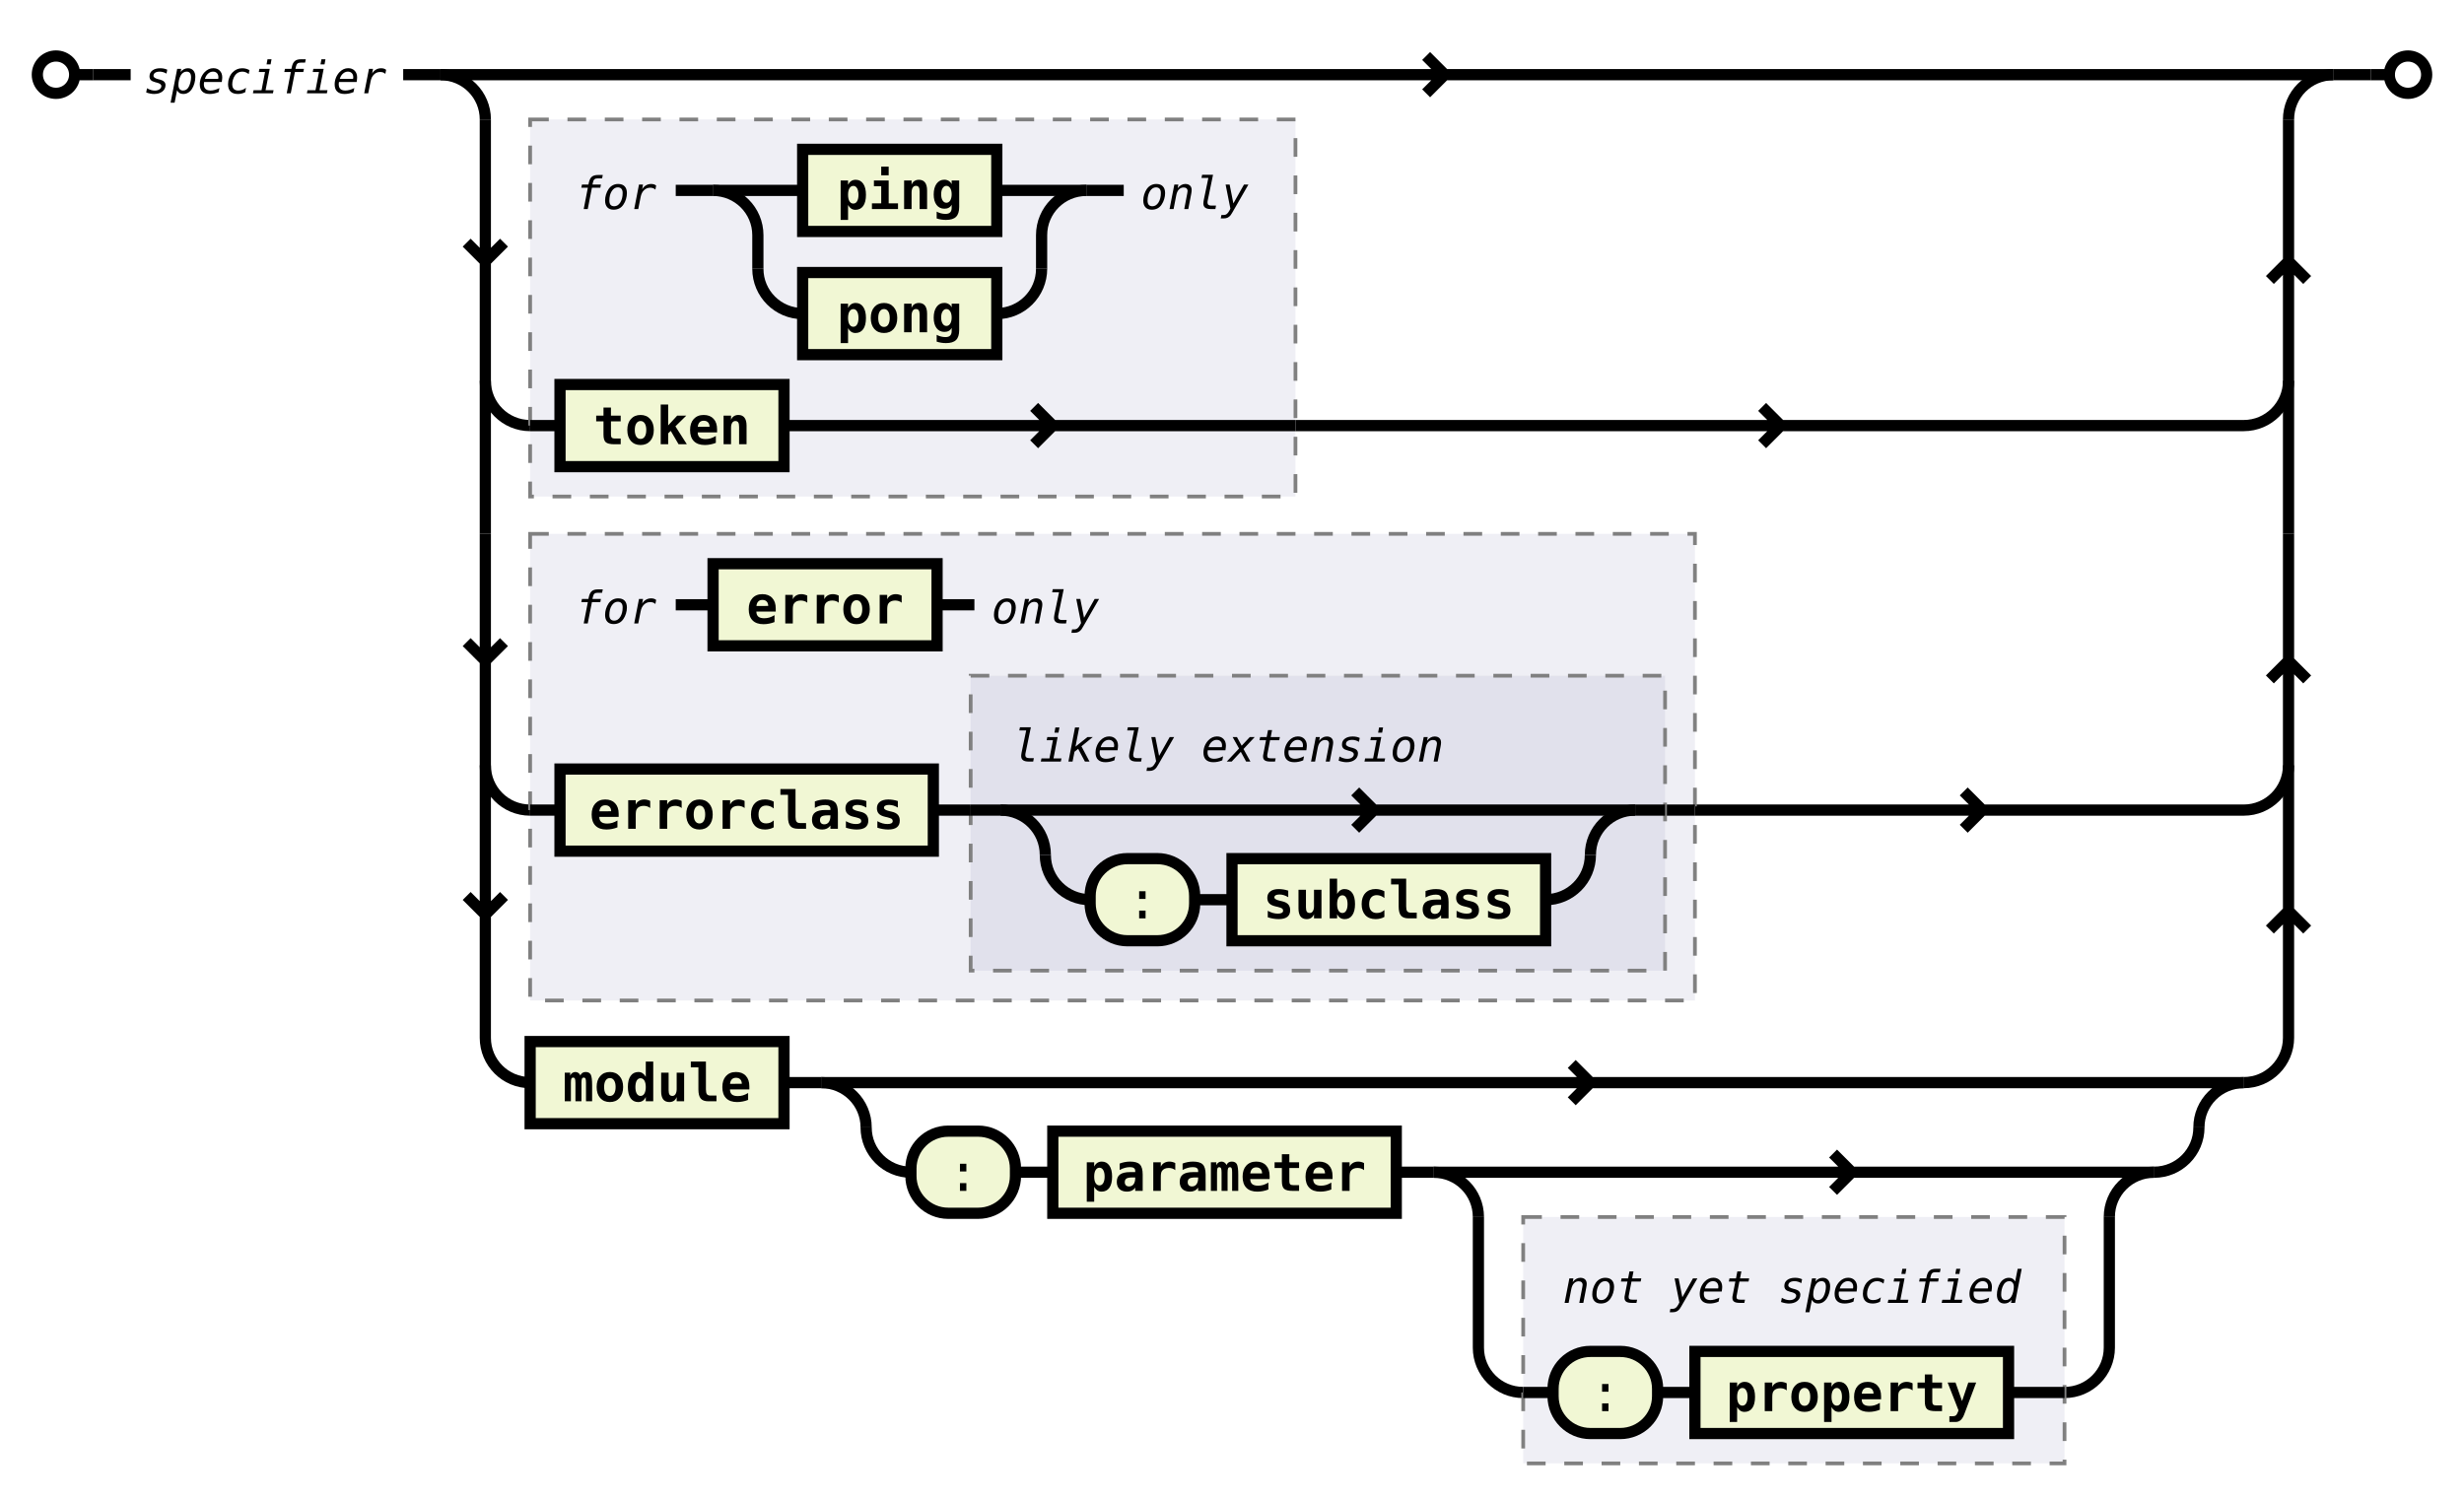
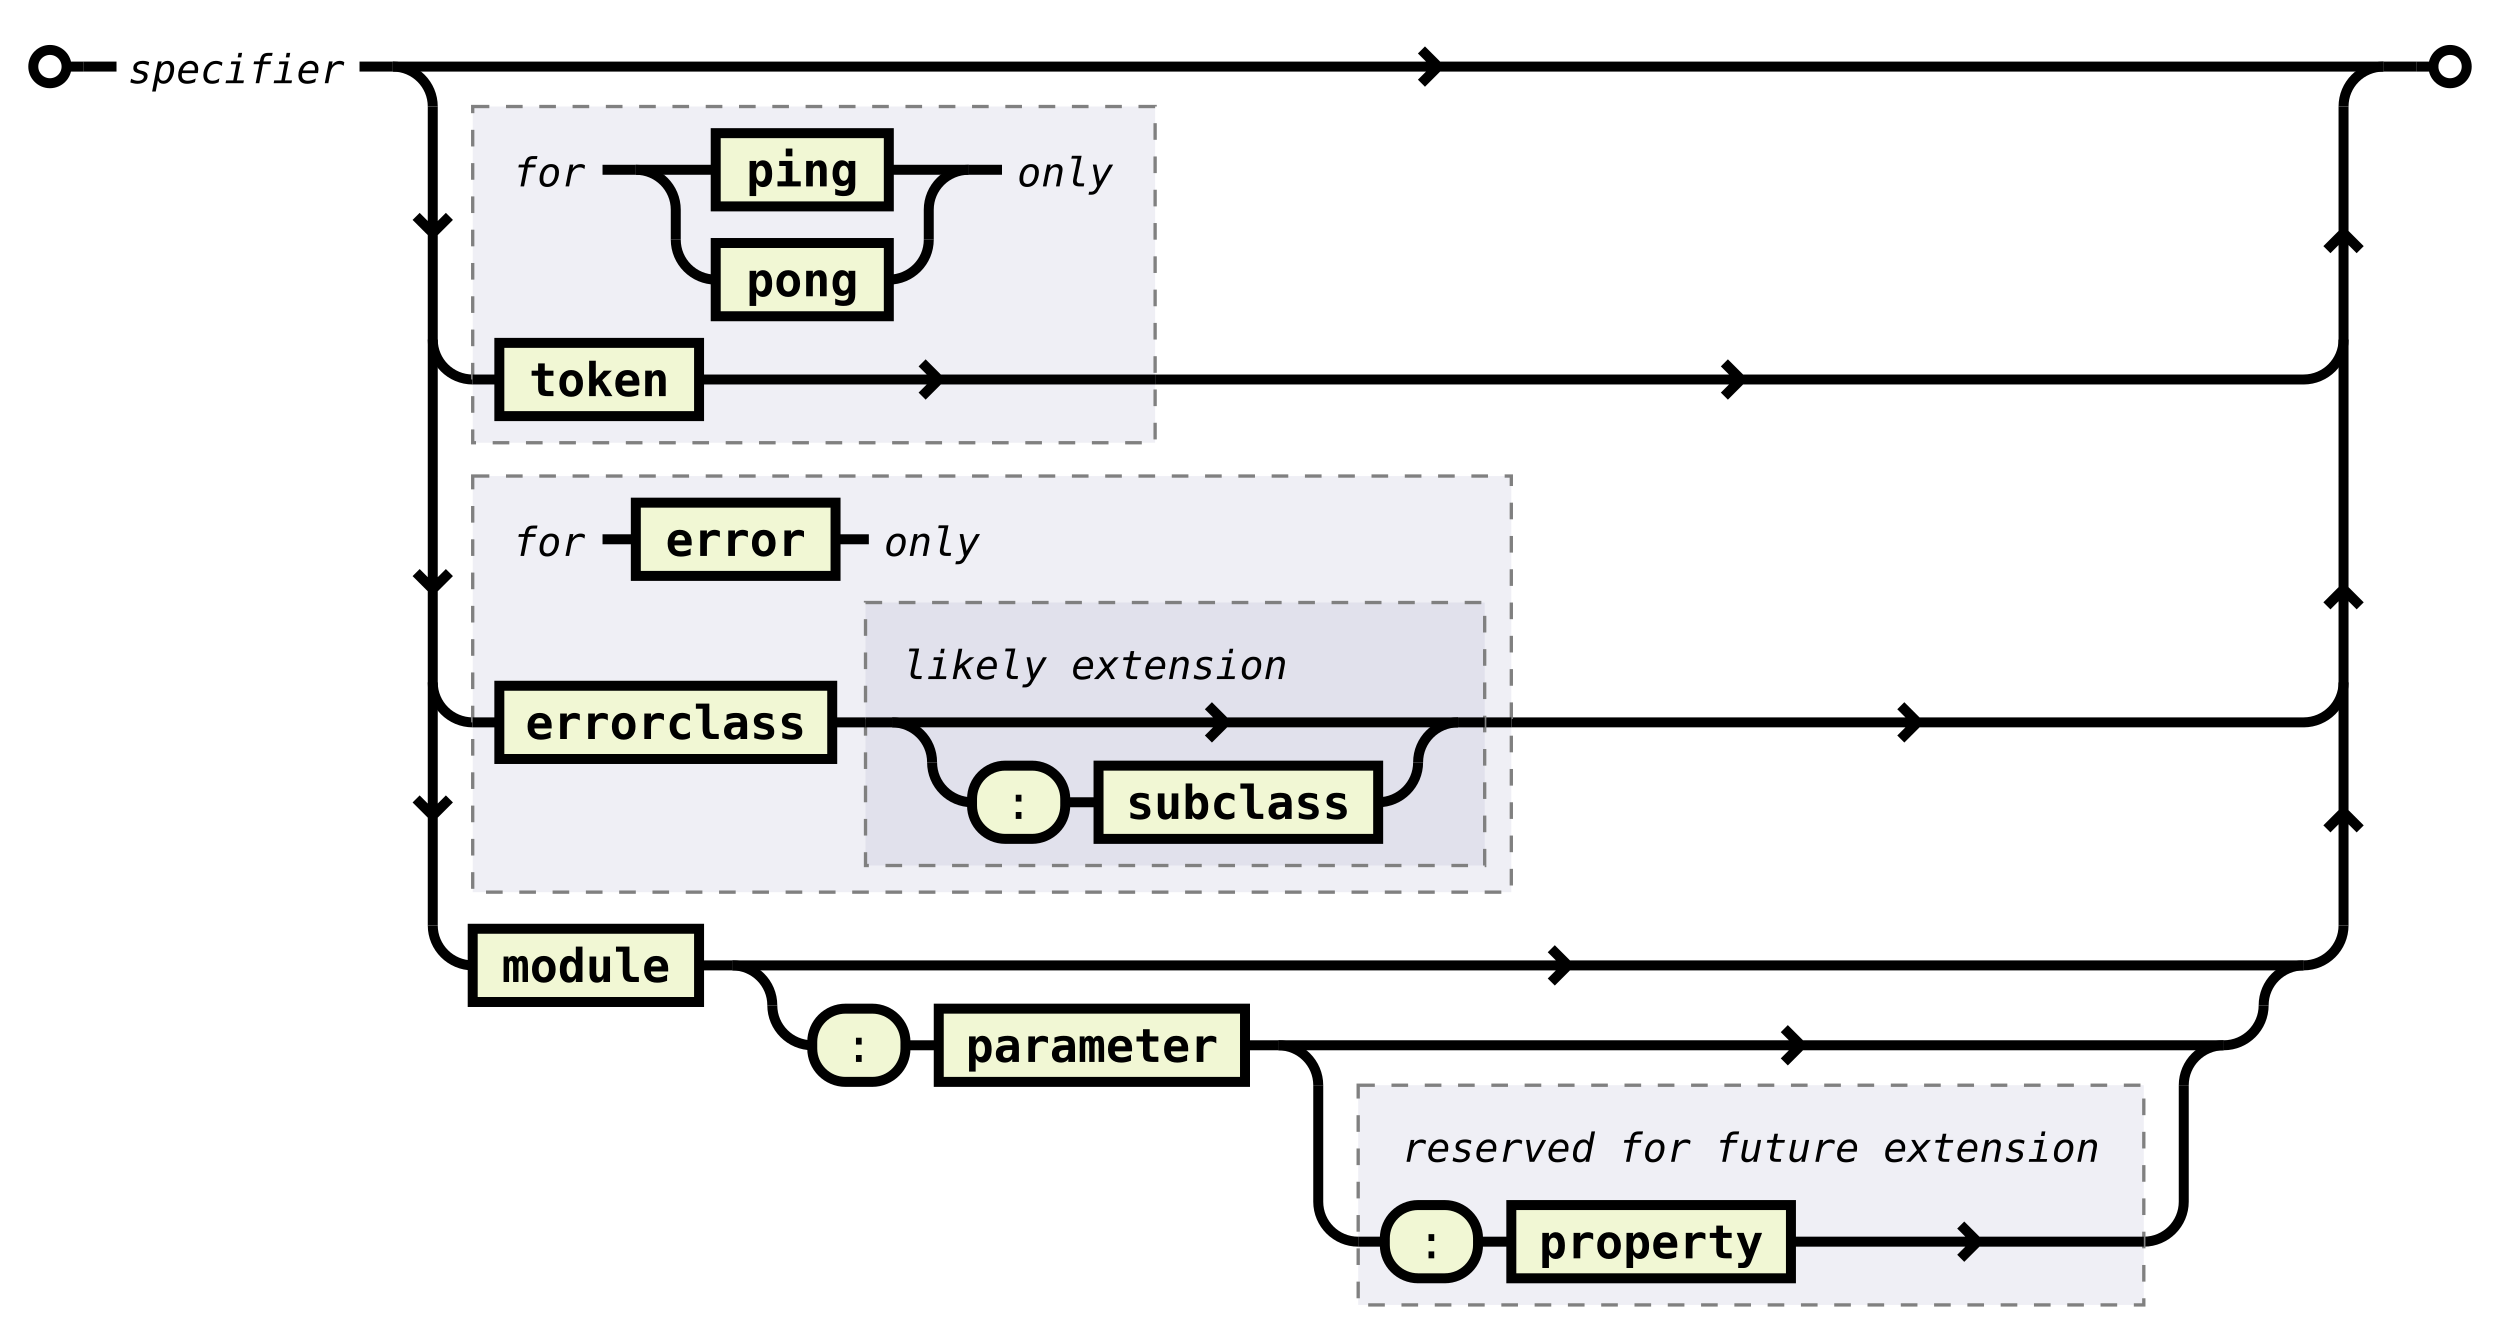
- <svg xmlns="http://www.w3.org/2000/svg" class="railroad" viewBox="0 0 660 402">
+ <svg xmlns="http://www.w3.org/2000/svg" class="railroad" viewBox="0 0 751 402">
  <style type="text/css">

    svg.railroad {
        background-color: hsl(30, 20%, 95%);
        background-size: 15px 15px;
        background-image: linear-gradient(to right, rgba(30, 30, 30, .05) 1px, transparent 1px),
                          linear-gradient(to bottom, rgba(30, 30, 30, .05) 1px, transparent 1px);
    }

    svg.railroad path {
        stroke-width: 3px;
        stroke: black;
        fill: transparent;
    }

    svg.railroad .debug {
        stroke-width: 1px;
        stroke: red;
    }

    svg.railroad text {
        font: 14px monospace;
        text-anchor: middle;
    }

    svg.railroad .nonterminal text {
        font-weight: bold;
    }

    svg.railroad text.comment {
        font: italic 12px monospace;
    }

    svg.railroad rect {
        stroke-width: 3px;
        stroke: black;
        fill:hsl(-290, 70%, 90%);
    }

    svg.railroad g.labeledbox &gt; rect {
        stroke-width: 1px;
        stroke: grey;
        stroke-dasharray: 5px;
        fill:rgba(90, 90, 150, .1);
    }</style>
  <g class="sequence">
    <path d=" M 10 20 a 5 5 0 0 1 5 -5 a 5 5 0 0 1 5 5 a 5 5 0 0 1 -5 5 a 5 5 0 0 1 -5 -5 m 10 0 h 5" />
    <g class="sequence">
      <text class="comment" x="71" y="25">
specifier</text>
      <g class="choice">
-         <path d=" M 118 20 h 24 m 0 0 h 483 m -238 0 l -5 -5 m 0 10 l 5 -5 m 238 0" />
+         <path d=" M 118 20 h 24 m 0 0 h 574 m -284 0 l -5 -5 m 0 10 l 5 -5 m 284 0" />
        <g />
-         <path d=" M 118 20 a 12 12 0 0 1 12 12 v 0 m 483 0 v 0 a 12 12 0 0 1 12 -12" />
-         <path d=" M 130 102 v 41 m 483 0 v -41" />
-         <path d=" M 130 205 v 73 m 0 -33 l -5 -5 m 10 0 l -5 5 m 0 33 m 483 0 v -73 m 0 39 l -5 5 m 10 0 l -5 -5 m 0 -39" />
-         <path d=" M 130 32 v 70 m 0 -32 l -5 -5 m 10 0 l -5 5 m 0 32 a 12 12 0 0 0 12 12 m 205 0 h 254 m -124 0 l -5 -5 m 0 10 l 5 -5 m 124 0 a 12 12 0 0 0 12 -12 v -70 m 0 38 l -5 5 m 10 0 l -5 -5 m 0 -38" />
+         <path d=" M 118 20 a 12 12 0 0 1 12 12 v 0 m 574 0 v 0 a 12 12 0 0 1 12 -12" />
+         <path d=" M 130 102 v 41 m 574 0 v -41" />
+         <path d=" M 130 205 v 73 m 0 -33 l -5 -5 m 10 0 l -5 5 m 0 33 m 574 0 v -73 m 0 39 l -5 5 m 10 0 l -5 -5 m 0 -39" />
+         <path d=" M 130 32 v 70 m 0 -32 l -5 -5 m 10 0 l -5 5 m 0 32 a 12 12 0 0 0 12 12 m 205 0 h 345 m -169 0 l -5 -5 m 0 10 l 5 -5 m 169 0 a 12 12 0 0 0 12 -12 v -70 m 0 38 l -5 5 m 10 0 l -5 -5 m 0 -38" />
        <g class="labeledbox">
          <rect height="101" width="205" x="142" y="32" />
          <path d=" M 142 114 h 8 m 60 0 h 137 m -65 0 l -5 -5 m 0 10 l 5 -5 m 65 0" />
          <g class="sequence">
            <text class="comment" x="165" y="56">
for</text>
            <g class="choice">
              <path d=" M 191 51 h 24 m 52 0 h 24" />
              <g class="nonterminal">
                <rect height="22" width="52" x="215" y="40" />
                <text x="241" y="56">
ping</text>
              </g>
              <path d=" M 191 51 a 12 12 0 0 1 12 12 v 9 m 76 0 v -9 a 12 12 0 0 1 12 -12" />
              <path d=" M 203 72 v 0 a 12 12 0 0 0 12 12 m 52 0 h 0 a 12 12 0 0 0 12 -12 v 0" />
              <g class="nonterminal">
                <rect height="22" width="52" x="215" y="73" />
                <text x="241" y="89">
pong</text>
              </g>
            </g>
            <text class="comment" x="320" y="56">
only</text>
            <path d=" M 181 51 h 10" />
            <path d=" M 291 51 h 10" />
          </g>
          <g class="nonterminal">
            <rect height="22" width="60" x="150" y="103" />
            <text x="180" y="119">
token</text>
          </g>
        </g>
-         <path d=" M 130 143 v 62 m 0 -28 l -5 -5 m 10 0 l -5 5 m 0 28 a 12 12 0 0 0 12 12 m 312 0 h 147 m -70 0 l -5 -5 m 0 10 l 5 -5 m 70 0 a 12 12 0 0 0 12 -12 v -62 m 0 34 l -5 5 m 10 0 l -5 -5 m 0 -34" />
+         <path d=" M 130 143 v 62 m 0 -28 l -5 -5 m 10 0 l -5 5 m 0 28 a 12 12 0 0 0 12 12 m 312 0 h 238 m -116 0 l -5 -5 m 0 10 l 5 -5 m 116 0 a 12 12 0 0 0 12 -12 v -62 m 0 34 l -5 5 m 10 0 l -5 -5 m 0 -34" />
        <g class="labeledbox">
          <rect height="125" width="312" x="142" y="143" />
          <path d=" M 142 217 h 8 m 296 0 h 8" />
          <g class="sequence">
            <text class="comment" x="165" y="167">
for</text>
            <g class="nonterminal">
              <rect height="22" width="60" x="191" y="151" />
              <text x="221" y="167">
error</text>
            </g>
            <text class="comment" x="280" y="167">
only</text>
            <path d=" M 181 162 h 10" />
            <path d=" M 251 162 h 10" />
          </g>
          <g class="sequence">
            <g class="nonterminal">
              <rect height="22" width="100" x="150" y="206" />
              <text x="200" y="222">
errorclass</text>
            </g>
            <g class="labeledbox">
              <rect height="79" width="186" x="260" y="181" />
              <path d=" M 260 217 h 8 m 170 0 h 8" />
              <text class="comment" x="329" y="204">
likely extension</text>
              <g class="choice">
                <path d=" M 268 217 h 24 m 0 0 h 146 m -70 0 l -5 -5 m 0 10 l 5 -5 m 70 0" />
                <g />
                <path d=" M 268 217 a 12 12 0 0 1 12 12 v 0 m 146 0 v 0 a 12 12 0 0 1 12 -12" />
                <path d=" M 280 229 v 0 a 12 12 0 0 0 12 12 m 122 0 h 0 a 12 12 0 0 0 12 -12 v 0" />
                <g class="sequence">
                  <g class="terminal">
                    <rect height="22" rx="10" ry="10" width="28" x="292" y="230" />
                    <text x="306" y="246">
:</text>
                  </g>
                  <g class="nonterminal">
                    <rect height="22" width="84" x="330" y="230" />
                    <text x="372" y="246">
subclass</text>
                  </g>
                  <path d=" M 320 241 h 10" />
                </g>
              </g>
            </g>
            <path d=" M 250 217 h 10" />
          </g>
        </g>
-         <path d=" M 130 278 v 0 a 12 12 0 0 0 12 12 m 459 0 h 0 a 12 12 0 0 0 12 -12 v 0" />
+         <path d=" M 130 278 v 0 a 12 12 0 0 0 12 12 m 550 0 h 0 a 12 12 0 0 0 12 -12 v 0" />
        <g class="sequence">
          <g class="nonterminal">
            <rect height="22" width="68" x="142" y="279" />
            <text x="176" y="295">
module</text>
          </g>
          <g class="choice">
-             <path d=" M 220 290 h 24 m 0 0 h 357 m -175 0 l -5 -5 m 0 10 l 5 -5 m 175 0" />
+             <path d=" M 220 290 h 24 m 0 0 h 448 m -221 0 l -5 -5 m 0 10 l 5 -5 m 221 0" />
            <g />
-             <path d=" M 220 290 a 12 12 0 0 1 12 12 v 0 m 357 0 v 0 a 12 12 0 0 1 12 -12" />
-             <path d=" M 232 302 v 0 a 12 12 0 0 0 12 12 m 333 0 h 0 a 12 12 0 0 0 12 -12 v 0" />
+             <path d=" M 220 290 a 12 12 0 0 1 12 12 v 0 m 448 0 v 0 a 12 12 0 0 1 12 -12" />
+             <path d=" M 232 302 v 0 a 12 12 0 0 0 12 12 m 424 0 h 0 a 12 12 0 0 0 12 -12 v 0" />
            <g class="sequence">
              <g class="terminal">
                <rect height="22" rx="10" ry="10" width="28" x="244" y="303" />
                <text x="258" y="319">
:</text>
              </g>
              <g class="nonterminal">
                <rect height="22" width="92" x="282" y="303" />
                <text x="328" y="319">
parameter</text>
              </g>
              <g class="choice">
-                 <path d=" M 384 314 h 24 m 0 0 h 169 m -81 0 l -5 -5 m 0 10 l 5 -5 m 81 0" />
+                 <path d=" M 384 314 h 24 m 0 0 h 260 m -127 0 l -5 -5 m 0 10 l 5 -5 m 127 0" />
                <g />
-                 <path d=" M 384 314 a 12 12 0 0 1 12 12 v 0 m 169 0 v 0 a 12 12 0 0 1 12 -12" />
-                 <path d=" M 396 326 v 35 a 12 12 0 0 0 12 12 m 145 0 h 0 a 12 12 0 0 0 12 -12 v -35" />
+                 <path d=" M 384 314 a 12 12 0 0 1 12 12 v 0 m 260 0 v 0 a 12 12 0 0 1 12 -12" />
+                 <path d=" M 396 326 v 35 a 12 12 0 0 0 12 12 m 236 0 h 0 a 12 12 0 0 0 12 -12 v -35" />
                <g class="labeledbox">
-                   <rect height="66" width="145" x="408" y="326" />
-                   <path d=" M 408 373 h 8 m 122 0 h 15" />
-                   <text class="comment" x="480" y="349">
- not yet specified</text>
+                   <rect height="66" width="236" x="408" y="326" />
+                   <path d=" M 408 373 h 8 m 122 0 h 106 m -50 0 l -5 -5 m 0 10 l 5 -5 m 50 0" />
+                   <text class="comment" x="526" y="349">
+ reserved for future extension</text>
                  <g class="sequence">
                    <g class="terminal">
                      <rect height="22" rx="10" ry="10" width="28" x="416" y="362" />
                      <text x="430" y="378">
:</text>
                    </g>
                    <g class="nonterminal">
                      <rect height="22" width="84" x="454" y="362" />
                      <text x="496" y="378">
property</text>
                    </g>
                    <path d=" M 444 373 h 10" />
                  </g>
                </g>
              </g>
              <path d=" M 272 314 h 10" />
              <path d=" M 374 314 h 10" />
            </g>
          </g>
          <path d=" M 210 290 h 10" />
        </g>
      </g>
      <path d=" M 108 20 h 10" />
    </g>
-     <path d=" M 635 20 h 5 a 5 5 0 0 1 5 -5 a 5 5 0 0 1 5 5 a 5 5 0 0 1 -5 5 a 5 5 0 0 1 -5 -5" />
+     <path d=" M 726 20 h 5 a 5 5 0 0 1 5 -5 a 5 5 0 0 1 5 5 a 5 5 0 0 1 -5 5 a 5 5 0 0 1 -5 -5" />
    <path d=" M 25 20 h 10" />
-     <path d=" M 625 20 h 10" />
+     <path d=" M 716 20 h 10" />
  </g>
</svg>
